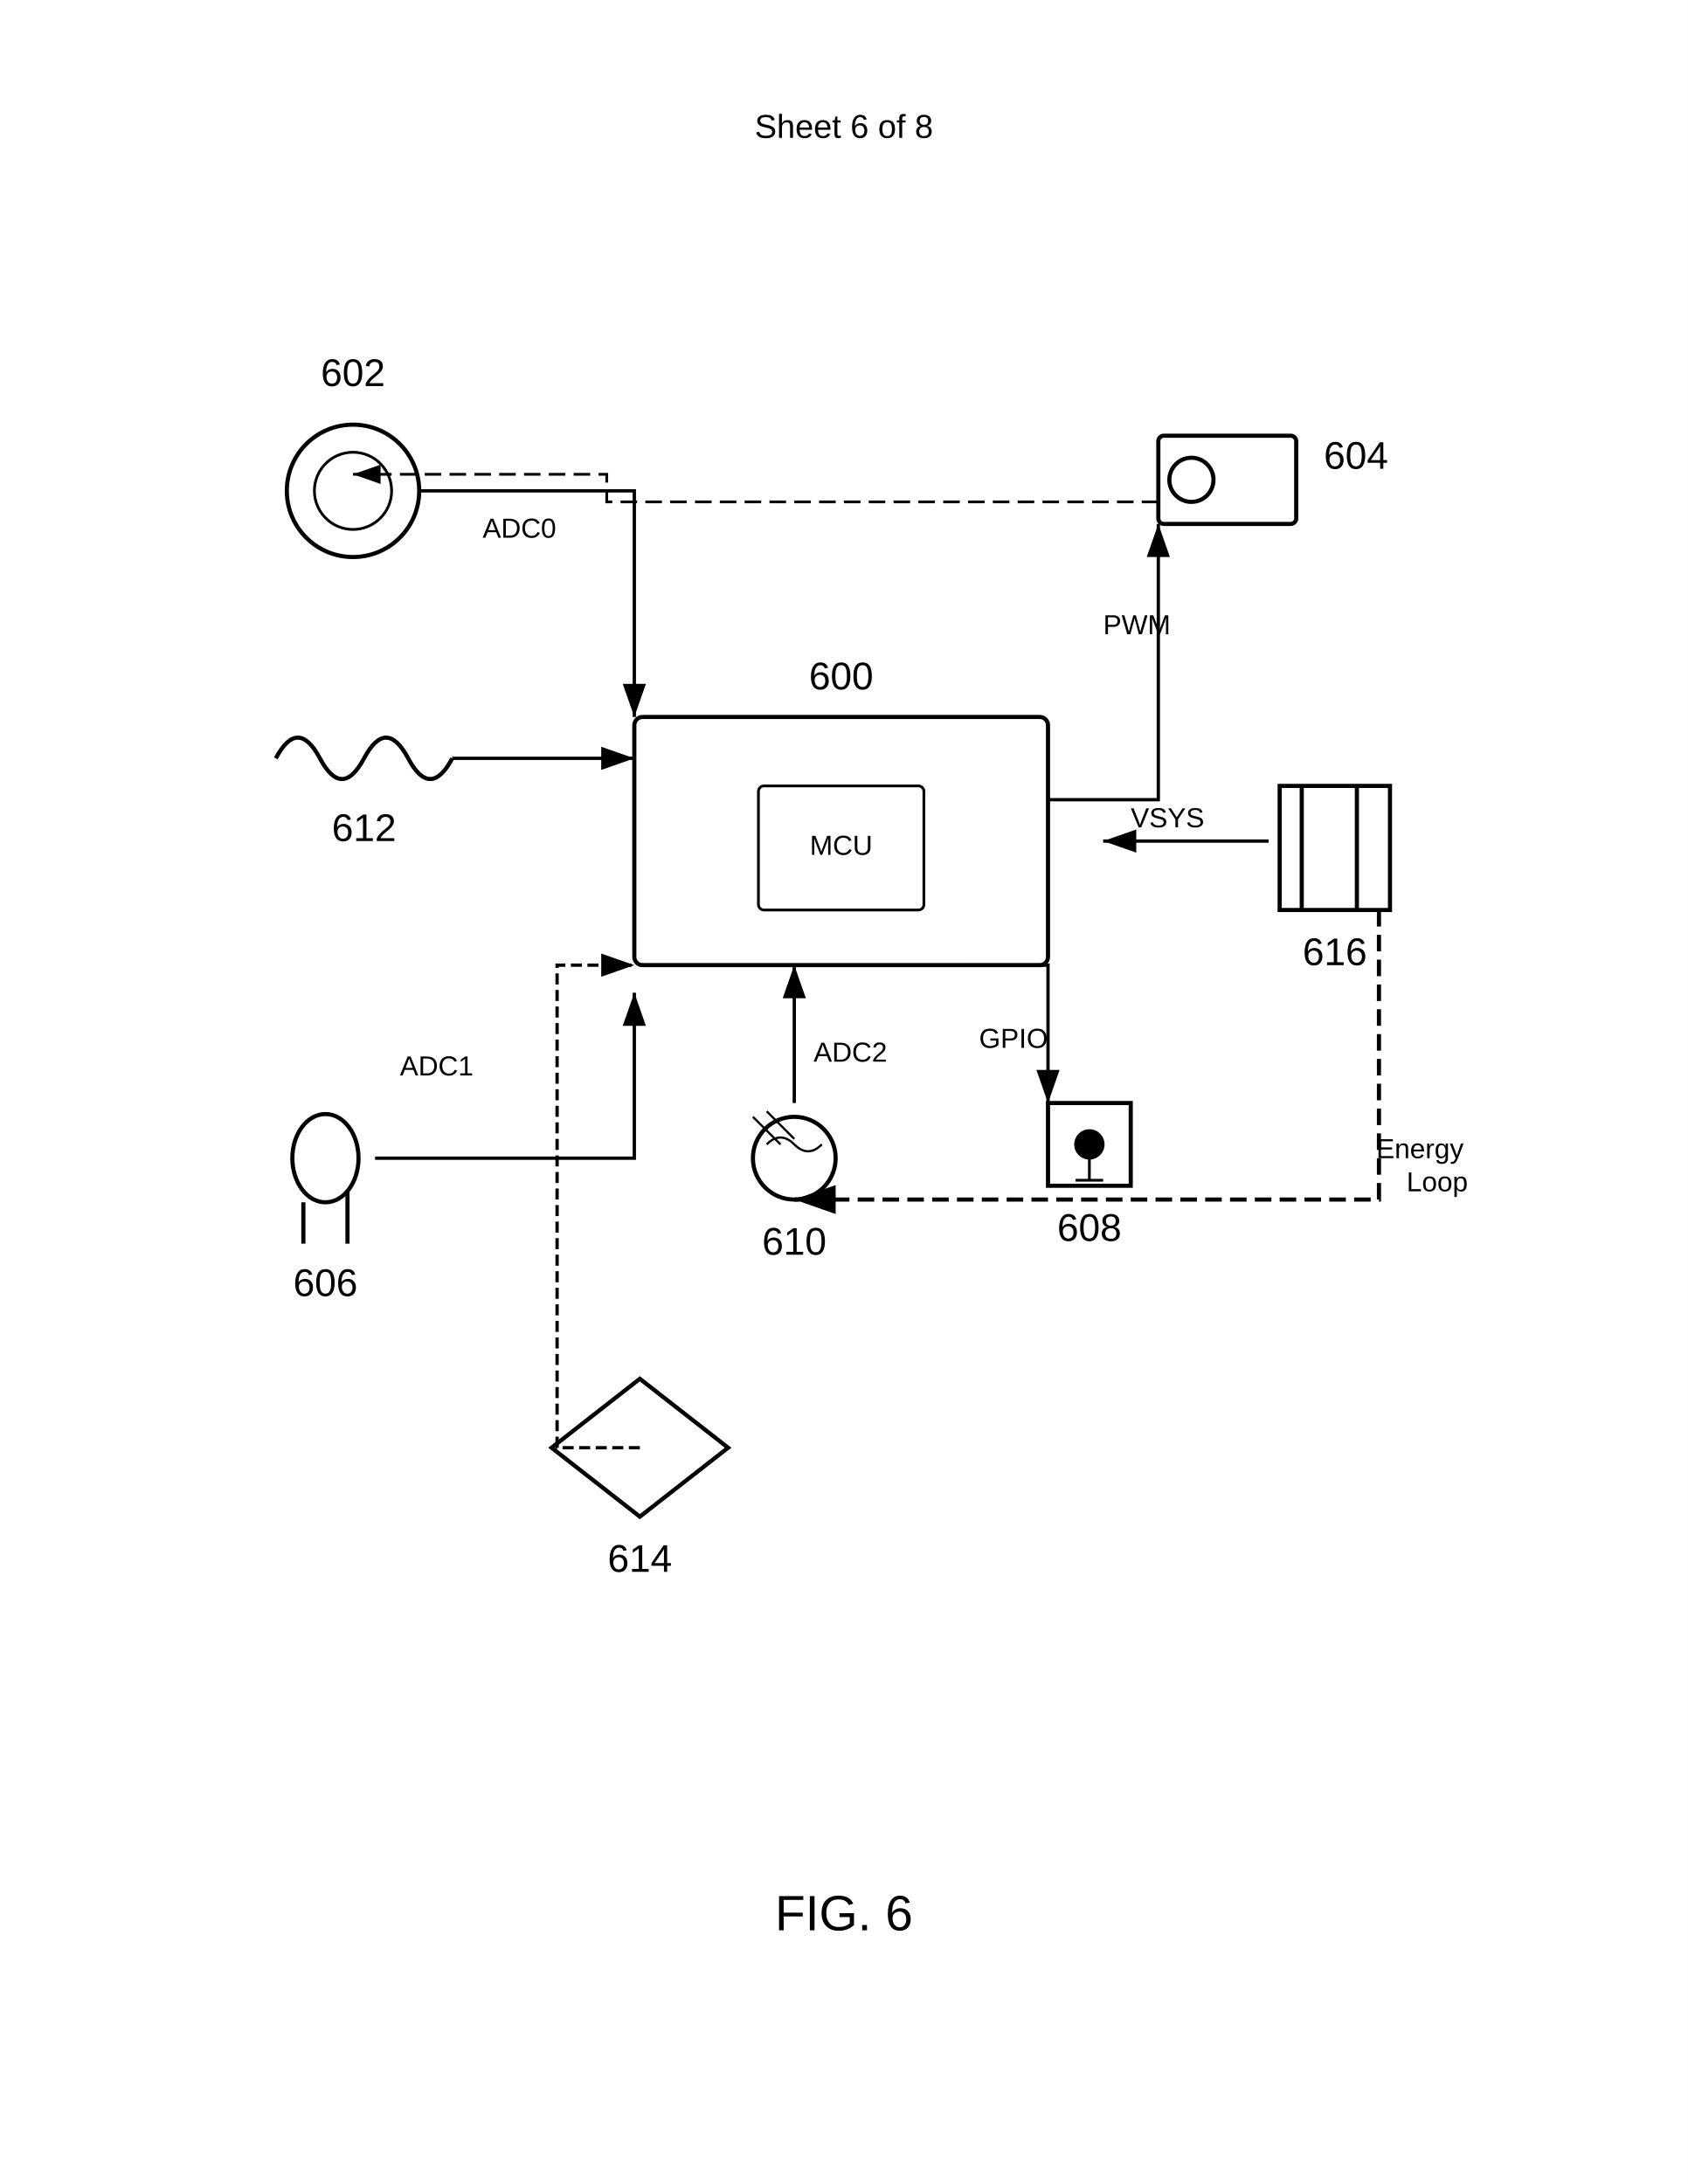
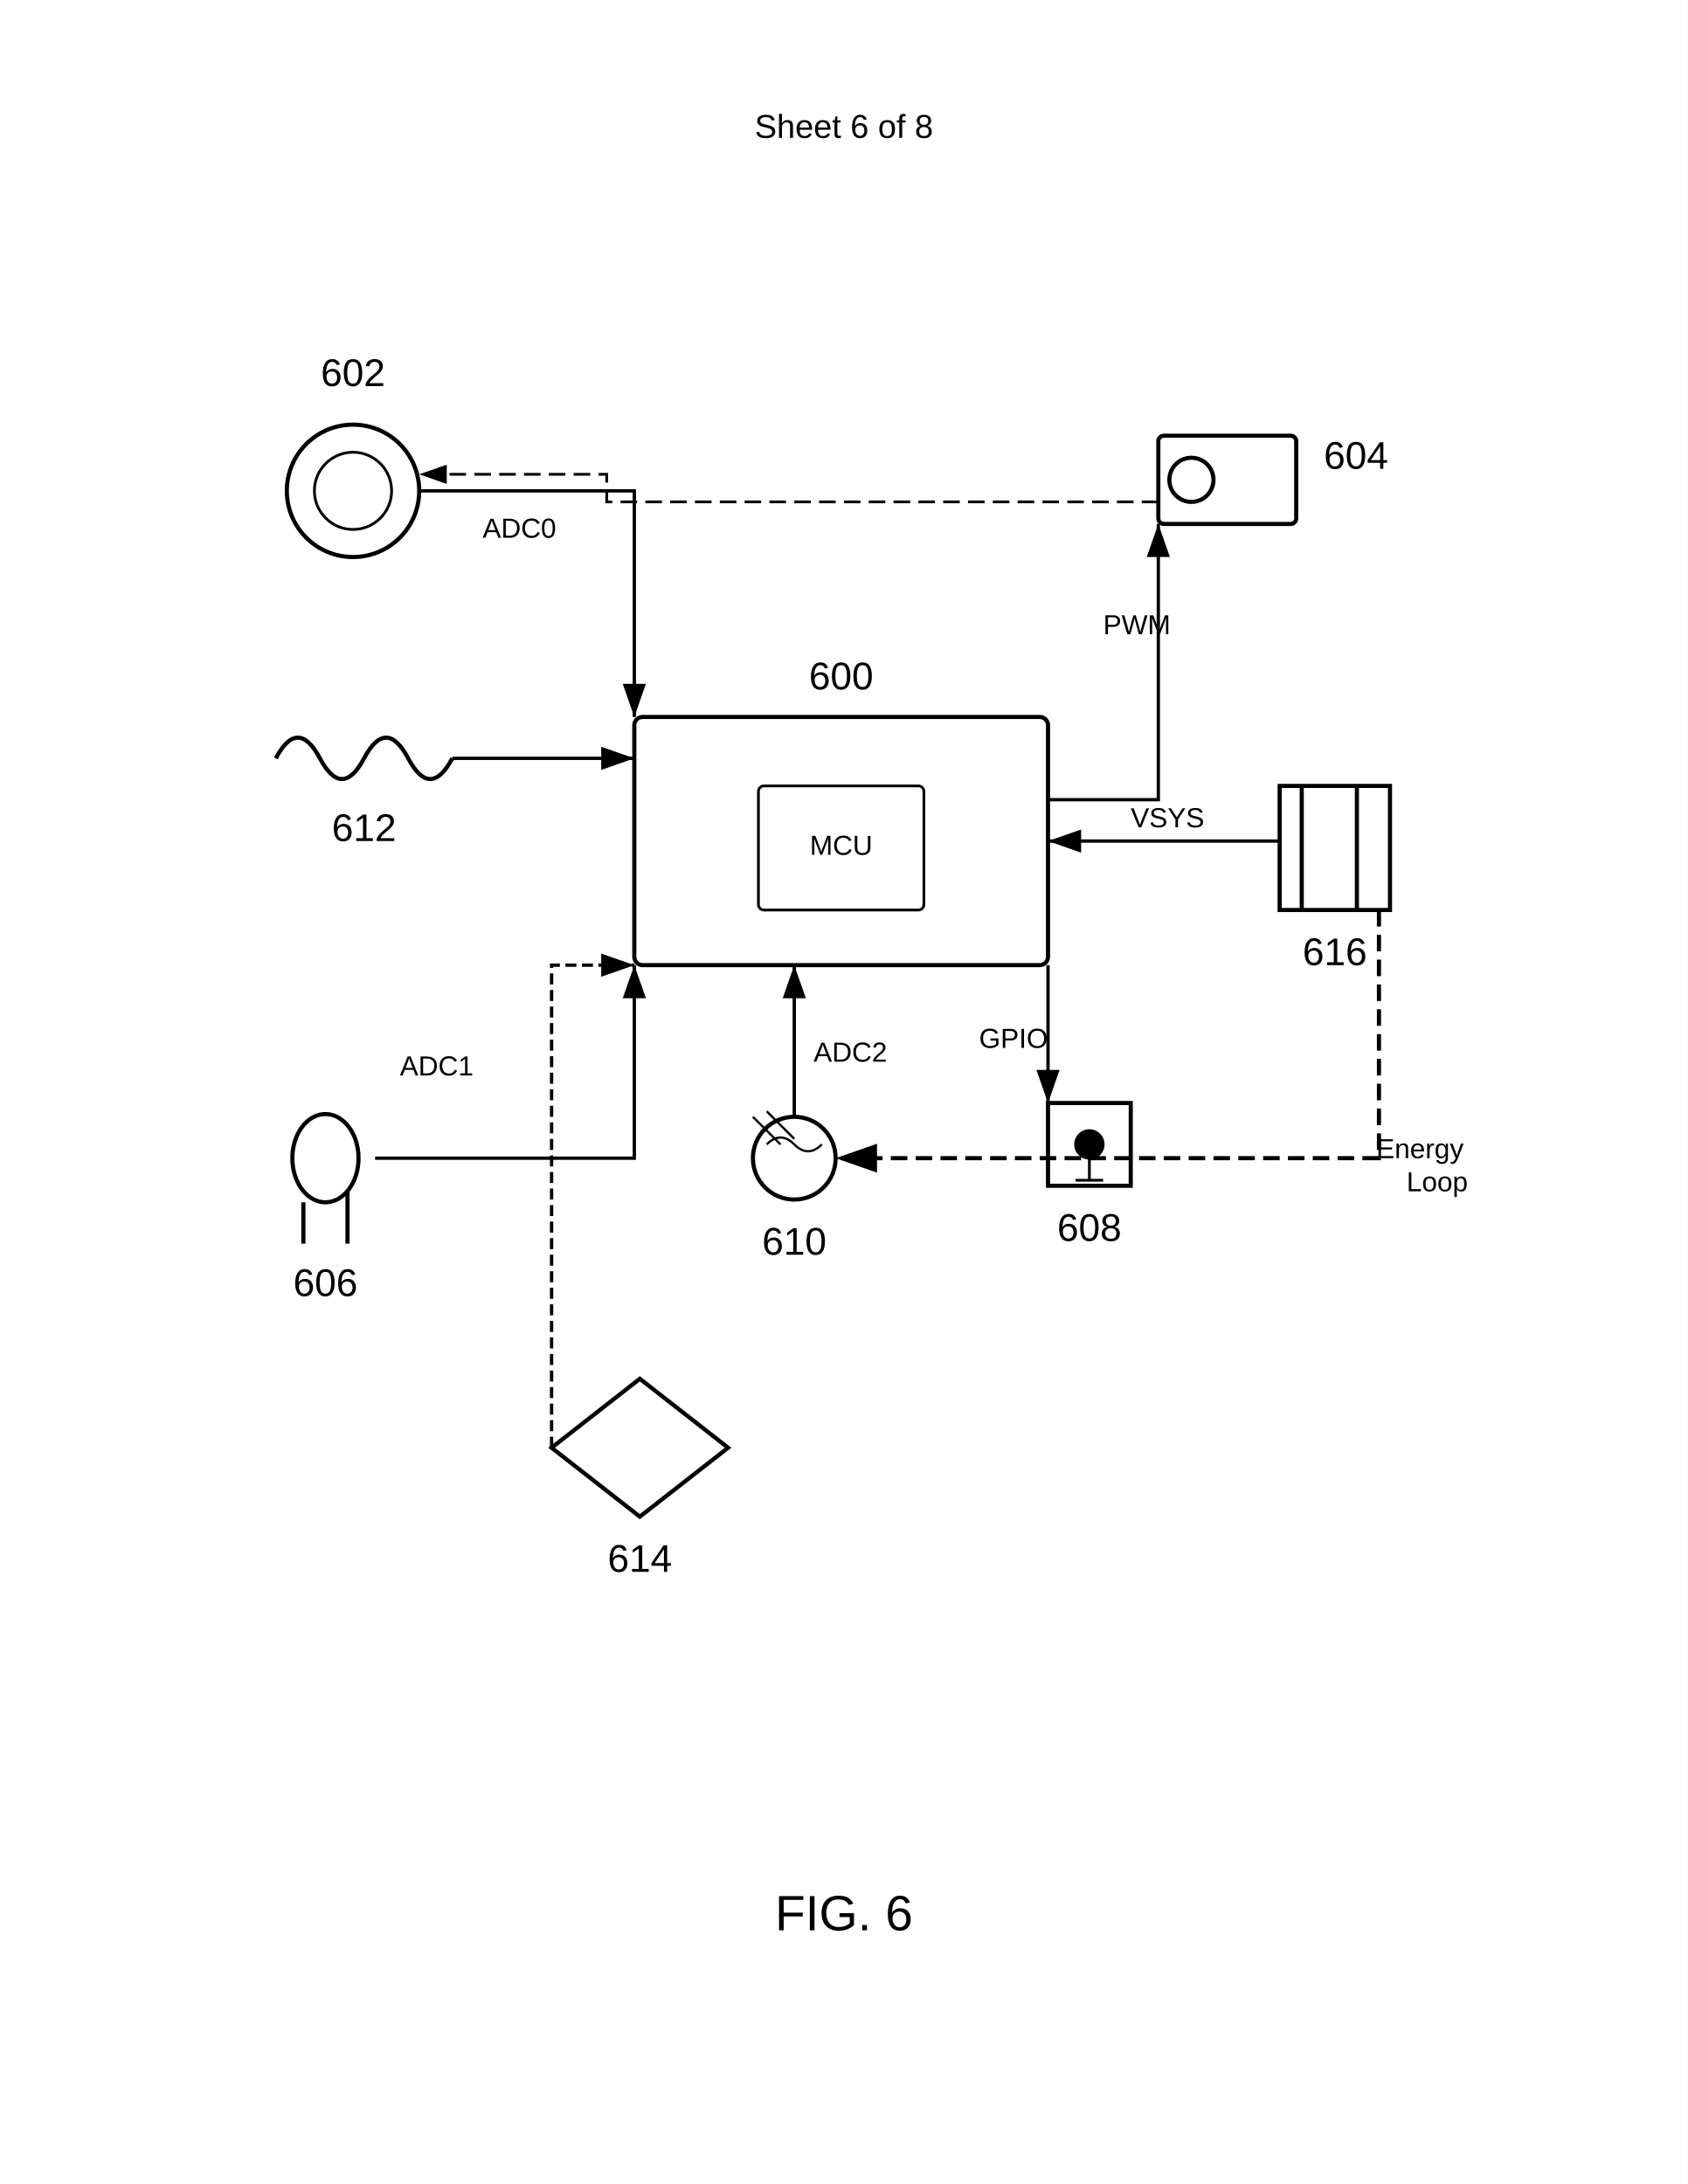
<svg xmlns="http://www.w3.org/2000/svg" width="612" height="792" viewBox="0 0 612 792">
  <rect width="100%" height="100%" fill="#fff" />
  <defs>
    <marker id="arrow" markerWidth="10" markerHeight="7" refX="10" refY="3.5" orient="auto">
      <polygon points="0 0, 10 3.5, 0 7" fill="#000" />
    </marker>
  </defs>
  <text x="306" y="50" font-family="Arial" font-size="12" text-anchor="middle" fill="#000">Sheet 6 of 8</text>
  <g transform="translate(230 260)">
    <rect width="150" height="90" rx="3" ry="3" fill="none" stroke="#000" stroke-width="1.5" />
    <rect x="45" y="25" width="60" height="45" rx="2" ry="2" fill="none" stroke="#000" />
    <text x="75" y="50" font-family="Arial" font-size="10" text-anchor="middle" fill="#000">MCU</text>
    <text x="75" y="-10" font-family="Arial" font-size="14" font-weight="normal" text-anchor="middle" fill="#000">600</text>
  </g>
  <g transform="translate(100 150)">
    <circle cx="28" cy="28" r="24" fill="none" stroke="#000" stroke-width="1.5" />
    <circle cx="28" cy="28" r="14" fill="none" stroke="#000" />
    <text x="28" y="-10" font-family="Arial" font-size="14" font-weight="normal" text-anchor="middle" fill="#000">602</text>
  </g>
  <g transform="translate(420 150)">
    <rect y="8" width="50" height="32" rx="2" ry="2" fill="none" stroke="#000" stroke-width="1.5" />
    <circle cx="12" cy="24" r="8" fill="none" stroke="#000" stroke-width="1.5" />
    <text x="60" y="20" font-family="Arial" font-size="14" font-weight="normal" fill="#000">604</text>
  </g>
  <g transform="translate(100 400)">
    <ellipse cx="18" cy="20" rx="12" ry="16" fill="none" stroke="#000" stroke-width="1.5" />
    <path stroke="#000" stroke-width="1.5" d="M10 36v15m16-19v19" />
    <text x="18" y="70" font-family="Arial" font-size="14" font-weight="normal" text-anchor="middle" fill="#000">606</text>
  </g>
  <g transform="translate(380 400)">
    <rect width="30" height="30" fill="none" stroke="#000" stroke-width="1.5" />
    <circle cx="15" cy="15" r="5" stroke="#000" />
    <path d="M15 20v8M10 28h10" stroke="#000" stroke-width="1" />
    <text x="15" y="50" font-family="Arial" font-size="14" font-weight="normal" text-anchor="middle" fill="#000">608</text>
  </g>
  <g transform="translate(270 400)">
    <circle cx="18" cy="20" r="15" fill="none" stroke="#000" stroke-width="1.5" />
    <path d="M8 15q5-5 10 0t10 0" fill="none" stroke="#000" stroke-width=".8" />
    <path d="M3 5l10 10M8 3l10 10" stroke="#000" stroke-width="0.8" />
    <text x="18" y="55" font-family="Arial" font-size="14" font-weight="normal" text-anchor="middle" fill="#000">610</text>
  </g>
  <g transform="translate(100 260)">
    <path d="M0 15q8-15 16 0t16 0 16 0 16 0" fill="none" stroke="#000" stroke-width="1.5" />
    <text x="32" y="45" font-family="Arial" font-size="14" font-weight="normal" text-anchor="middle" fill="#000">612</text>
  </g>
  <g transform="translate(200 500)">
    <path fill="none" stroke="#000" stroke-width="1.5" d="m32 0 32 25-32 25-32-25z" />
    <text x="32" y="70" font-family="Arial" font-size="14" font-weight="normal" text-anchor="middle" fill="#000">614</text>
  </g>
  <g transform="translate(460 280)">
    <rect x="4" y="5" width="40" height="45" fill="none" stroke="#000" stroke-width="1.5" />
    <path d="M12 5v45M32 5v45" stroke="#000" stroke-width="1.5" />
    <text x="24" y="70" font-family="Arial" font-size="14" font-weight="normal" text-anchor="middle" fill="#000">616</text>
  </g>
  <path d="M152 178h78v82" stroke="#000" stroke-width="1.2" marker-end="url(#arrow)" fill="none" />
  <text x="175" y="195" font-family="Arial" font-size="10" fill="#000">ADC0</text>
  <path d="M164 275h66" stroke="#000" stroke-width="1.2" marker-end="url(#arrow)" fill="none" />
  <path d="M380 290h40v-100" stroke="#000" stroke-width="1.2" marker-end="url(#arrow)" fill="none" />
  <text x="400" y="230" font-family="Arial" font-size="10" fill="#000">PWM</text>
-   <path d="M136 420h94v-60" stroke="#000" stroke-width="1.2" marker-end="url(#arrow)" fill="none" />
+   <path d="M136 420h94v-70" stroke="#000" stroke-width="1.2" marker-end="url(#arrow)" fill="none" />
  <text x="145" y="390" font-family="Arial" font-size="10" fill="#000">ADC1</text>
-   <path d="M288 400v-50" stroke="#000" stroke-width="1.2" marker-end="url(#arrow)" fill="none" />
+   <path d="M288 405v-55" stroke="#000" stroke-width="1.2" marker-end="url(#arrow)" fill="none" />
  <text x="295" y="385" font-family="Arial" font-size="10" fill="#000">ADC2</text>
-   <path d="M350 350h30v50" stroke="#000" stroke-width="1.2" marker-end="url(#arrow)" fill="none" />
+   <path d="M380 350v50" stroke="#000" stroke-width="1.2" marker-end="url(#arrow)" fill="none" />
  <text x="355" y="380" font-family="Arial" font-size="10" fill="#000">GPIO</text>
-   <path d="M460 305h-60" stroke="#000" stroke-width="1.2" marker-end="url(#arrow)" fill="none" />
+   <path d="M464 305h-84" stroke="#000" stroke-width="1.2" marker-end="url(#arrow)" fill="none" />
  <text x="410" y="300" font-family="Arial" font-size="10" fill="#000">VSYS</text>
-   <path d="M232 525h-30v-175h28" stroke="#000" stroke-width="1.2" stroke-dasharray="4,2" marker-end="url(#arrow)" fill="none" />
-   <path d="M420 182h-200v-10h-92" stroke="#000" stroke-width="1" stroke-dasharray="6,3" marker-end="url(#arrow)" fill="none" />
-   <path d="M500 330v105H288" stroke="#000" stroke-width="1.5" stroke-dasharray="6,3" marker-end="url(#arrow)" fill="none" />
+   <path d="M200 525v-175h30" stroke="#000" stroke-width="1.2" stroke-dasharray="4,2" marker-end="url(#arrow)" fill="none" />
+   <path d="M420 182h-200v-10h-68" stroke="#000" stroke-width="1" stroke-dasharray="6,3" marker-end="url(#arrow)" fill="none" />
+   <path d="M500 330v90H303" stroke="#000" stroke-width="1.5" stroke-dasharray="6,3" marker-end="url(#arrow)" fill="none" />
  <text x="499" y="420" font-family="Arial" font-size="10" fill="#000">Energy</text>
  <text x="510" y="432" font-family="Arial" font-size="10" fill="#000">Loop</text>
  <text x="306" y="700" font-family="Arial" font-size="18" font-weight="normal" text-anchor="middle" fill="#000">FIG. 6</text>
</svg>
